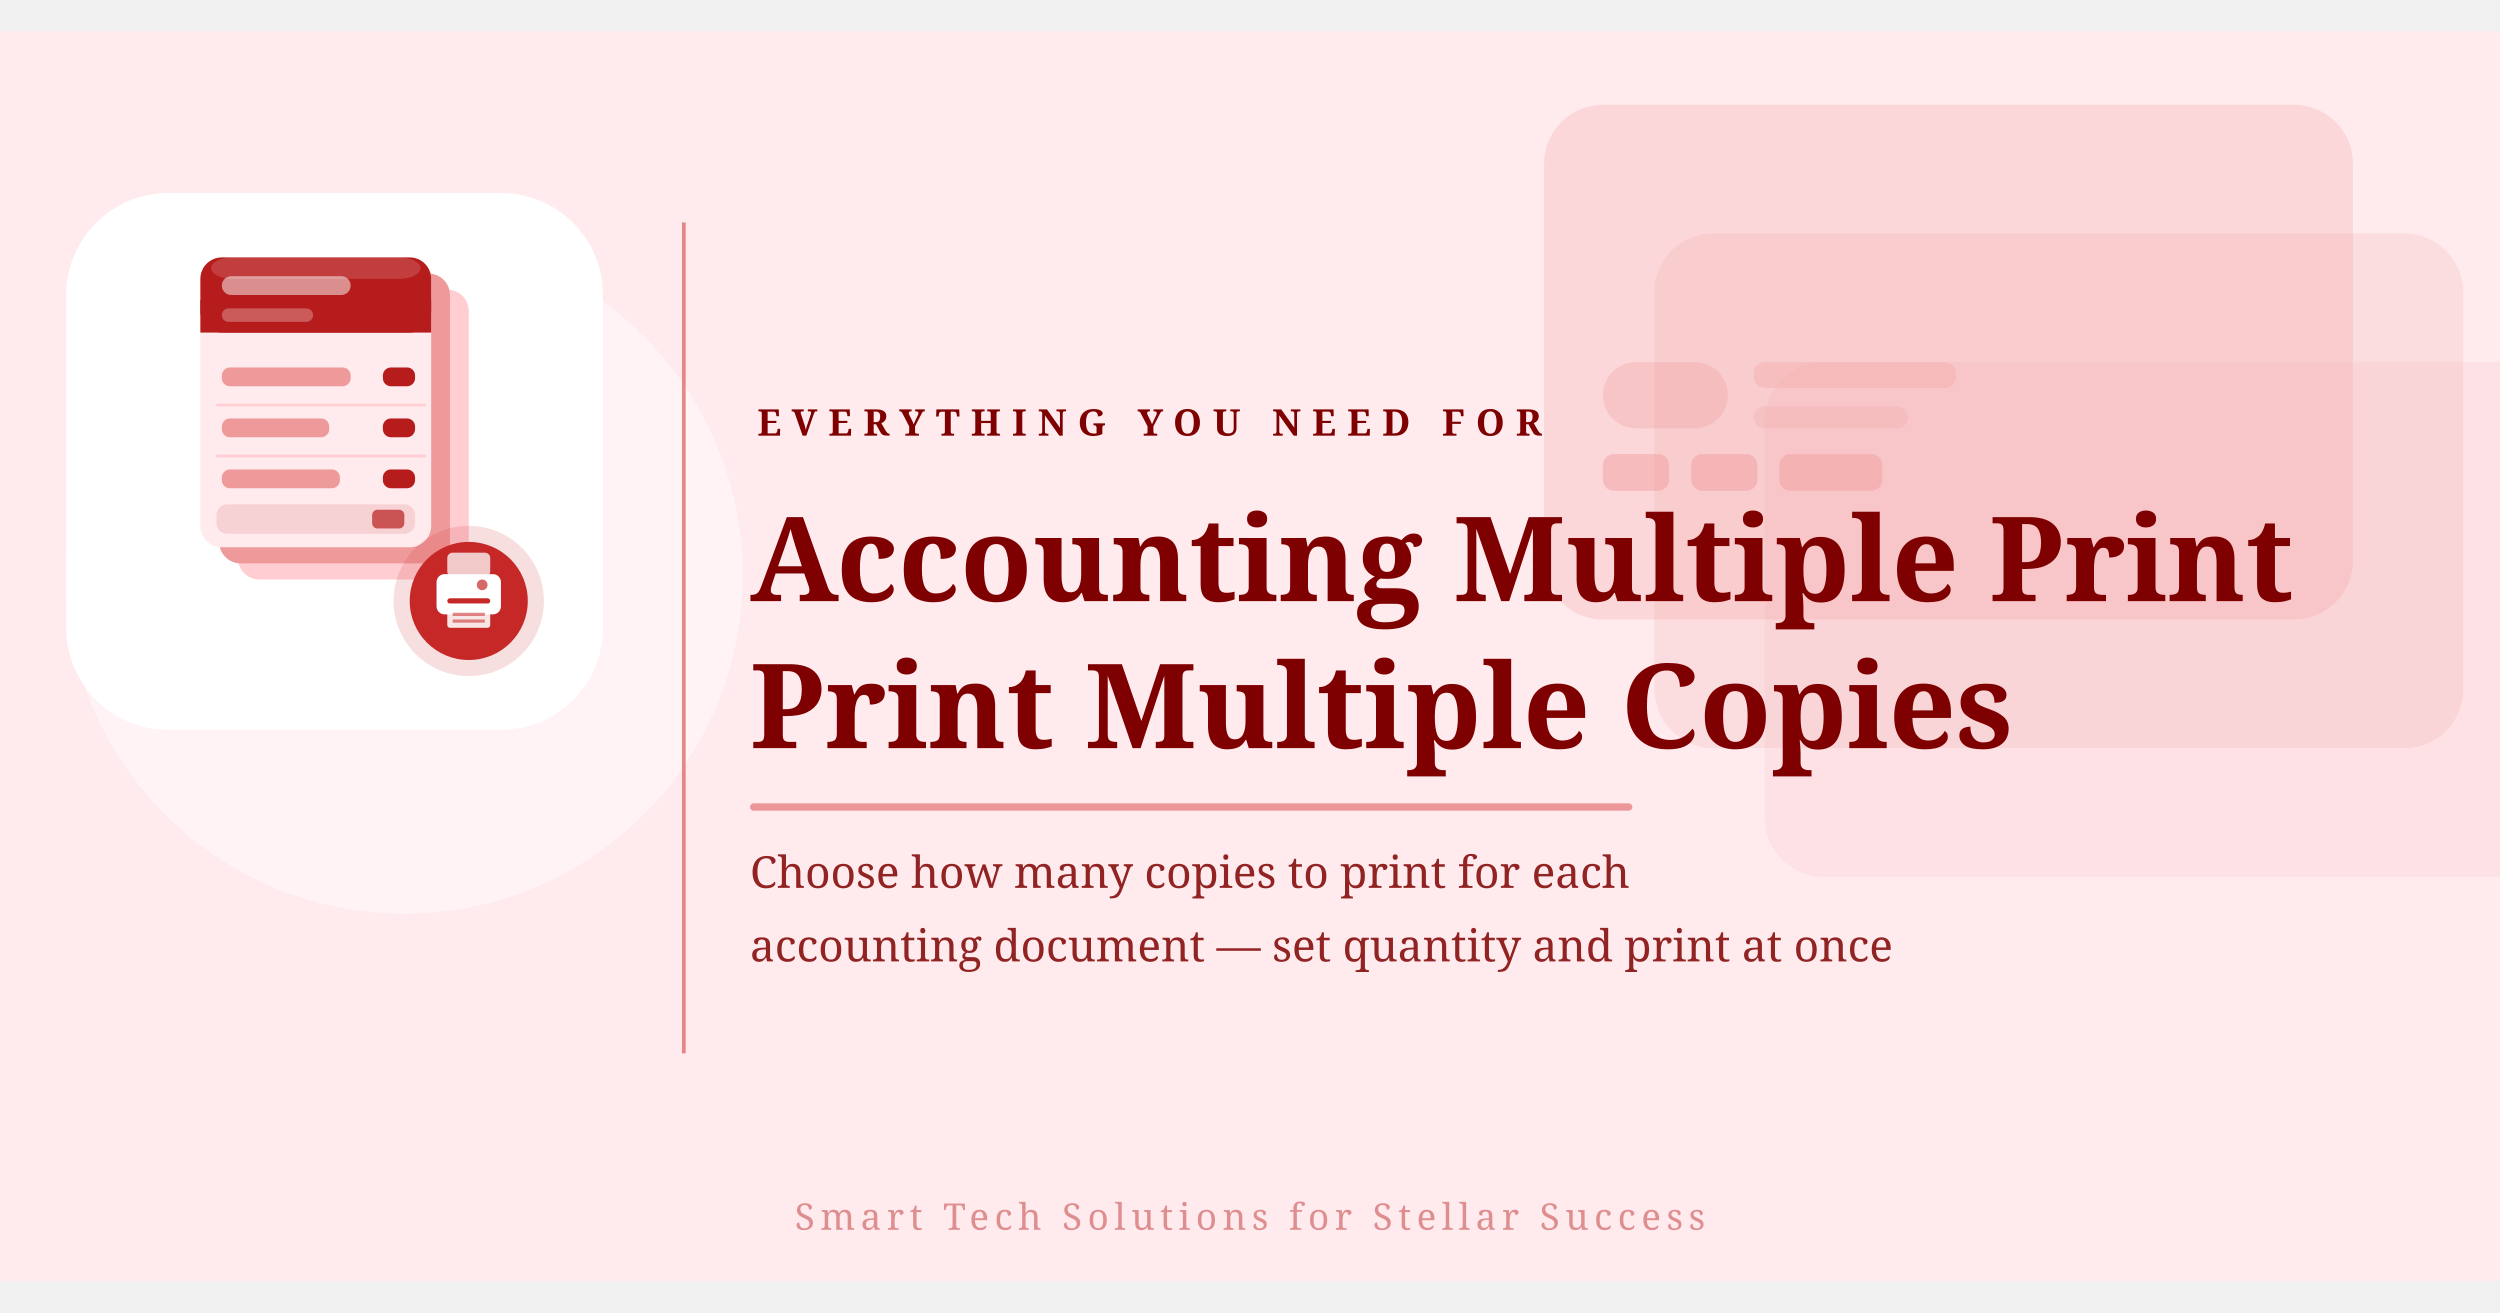
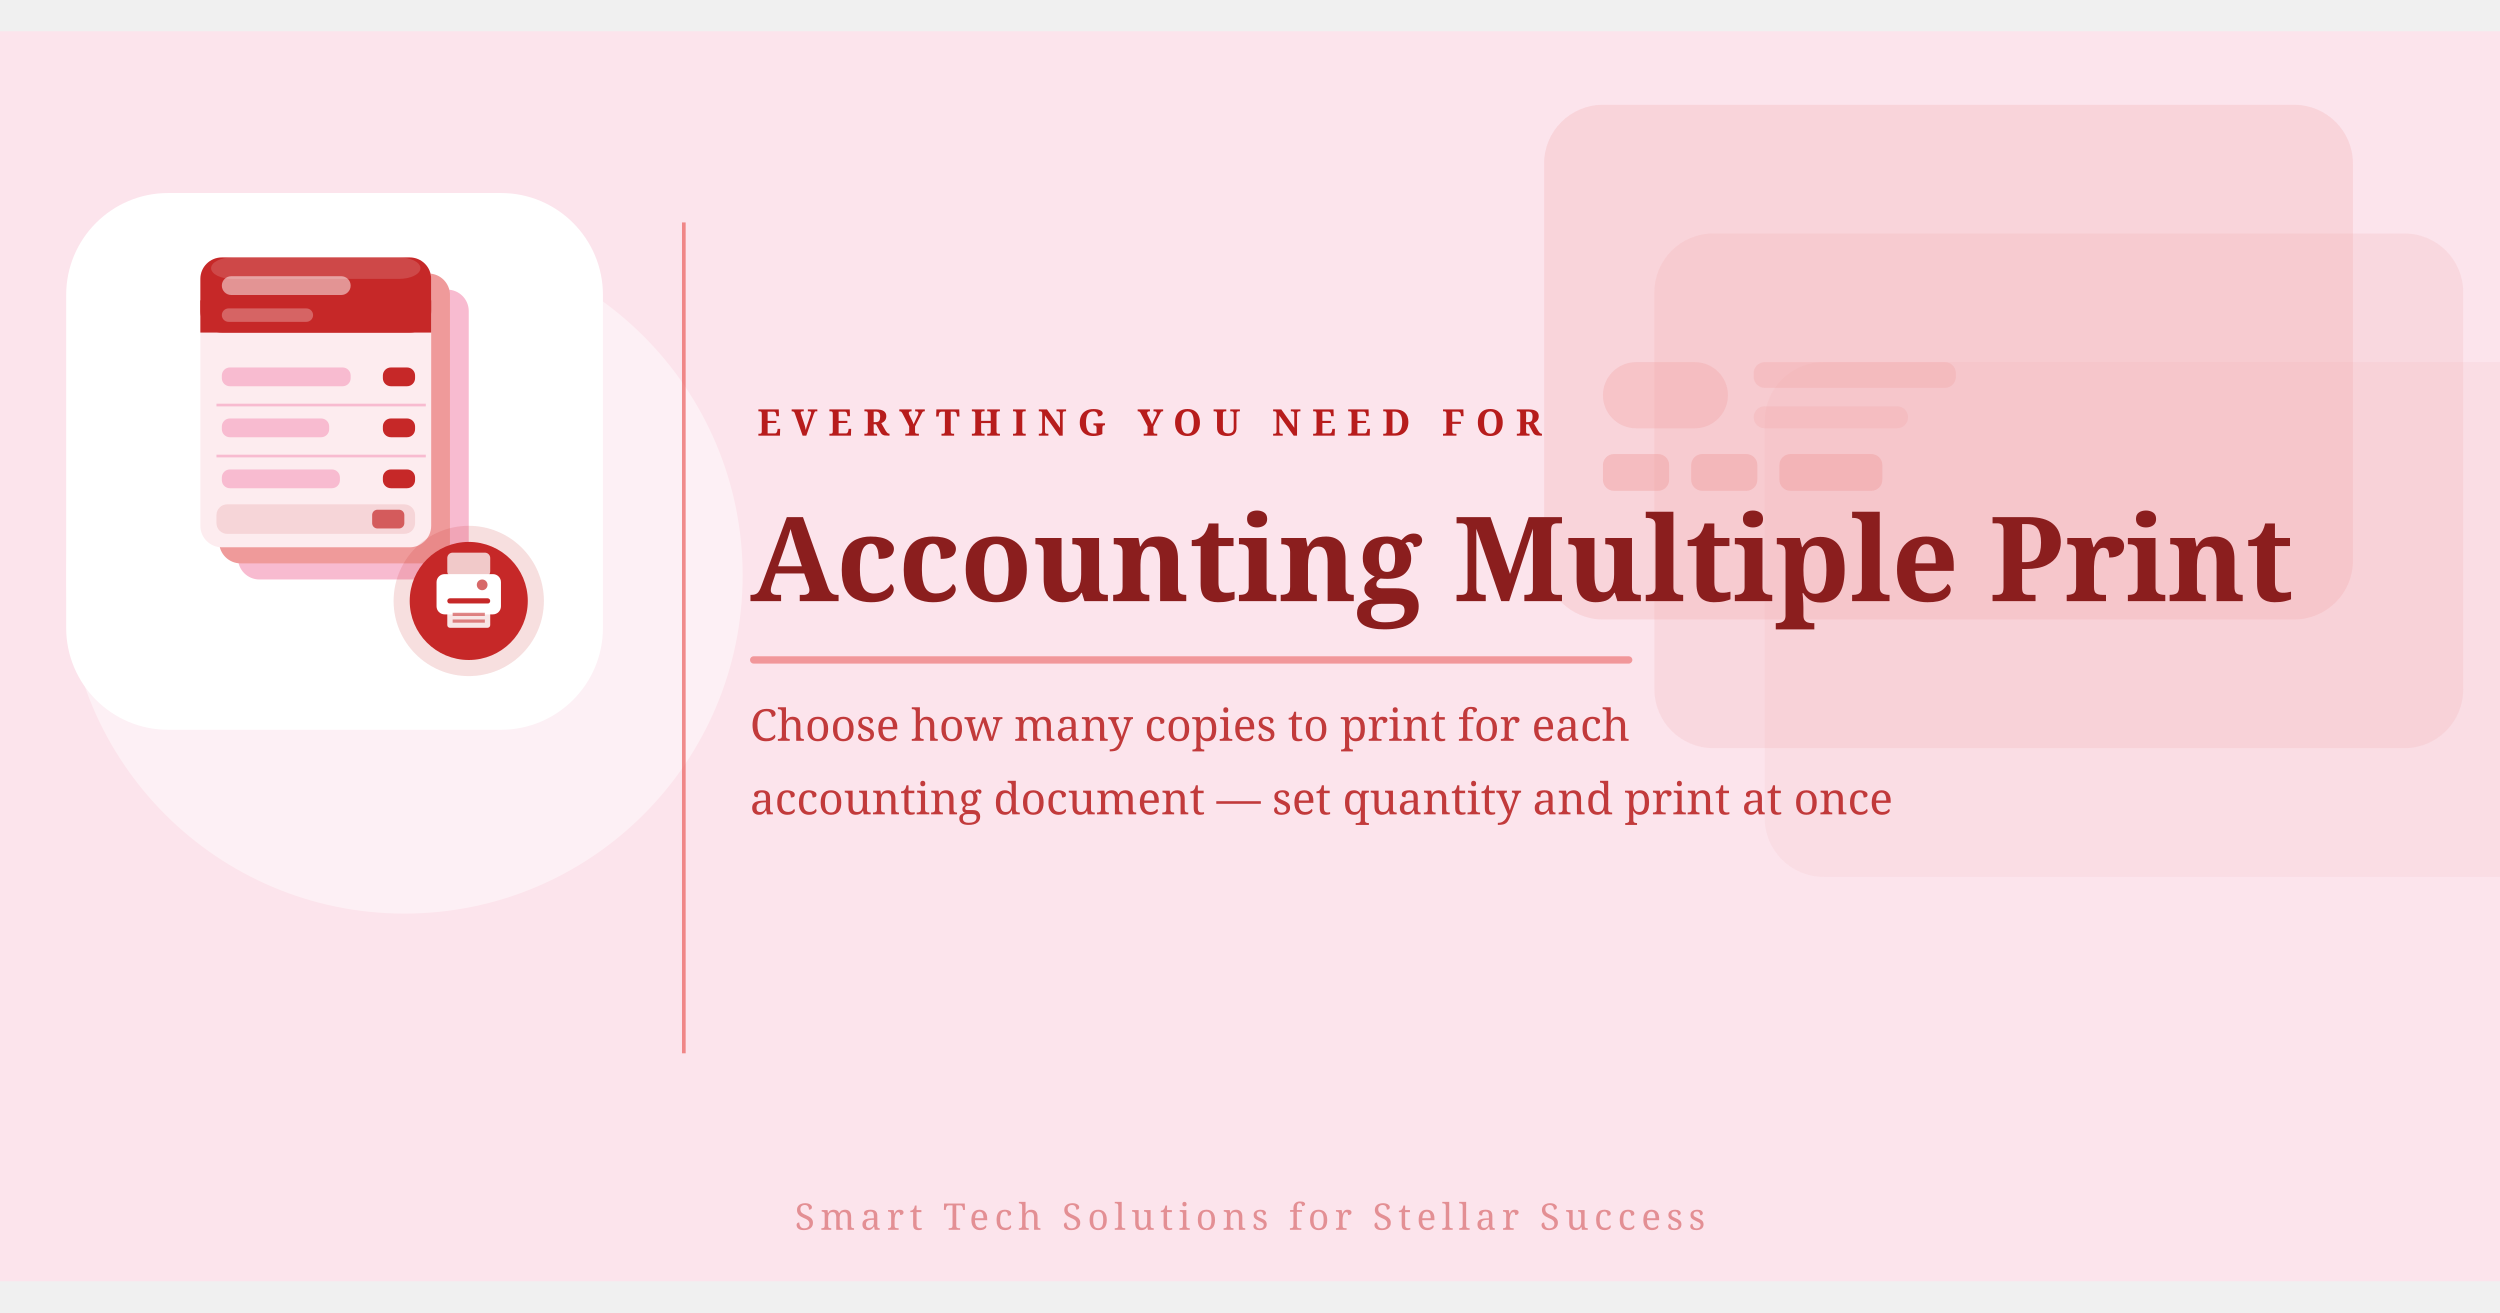
<svg xmlns="http://www.w3.org/2000/svg" width="1200" height="630" viewBox="0 0 680 340">
-   <rect width="680" height="340" fill="#FFEBEE" />
-   <rect x="420" y="20" width="220" height="140" rx="16" fill="#EF9A9A" opacity="0.25" />
-   <rect x="450" y="55" width="220" height="140" rx="16" fill="#EF9A9A" opacity="0.18" />
-   <rect x="480" y="90" width="220" height="140" rx="16" fill="#EF9A9A" opacity="0.12" />
-   <rect x="436" y="90" width="34" height="18" rx="9" fill="#EF9A9A" opacity="0.30" />
-   <rect x="477" y="90" width="55" height="7" rx="3" fill="#EF9A9A" opacity="0.28" />
-   <rect x="477" y="102" width="42" height="6" rx="3" fill="#EF9A9A" opacity="0.22" />
-   <rect x="436" y="115" width="18" height="10" rx="3" fill="#EF9A9A" opacity="0.45" />
-   <rect x="460" y="115" width="18" height="10" rx="3" fill="#EF9A9A" opacity="0.45" />
-   <rect x="484" y="115" width="28" height="10" rx="3" fill="#EF9A9A" opacity="0.45" />
-   <circle cx="110" cy="148" r="92" fill="white" opacity="0.42" />
+   <rect width="680" height="340" fill="#FCE4EC" />
+   <rect x="420" y="20" width="220" height="140" rx="16" fill="#EF9A9A" opacity="0.22" />
+   <rect x="450" y="55" width="220" height="140" rx="16" fill="#EF9A9A" opacity="0.16" />
+   <rect x="480" y="90" width="220" height="140" rx="16" fill="#EF9A9A" opacity="0.10" />
+   <rect x="436" y="90" width="34" height="18" rx="9" fill="#EF9A9A" opacity="0.28" />
+   <rect x="477" y="90" width="55" height="7" rx="3" fill="#EF9A9A" opacity="0.26" />
+   <rect x="477" y="102" width="42" height="6" rx="3" fill="#EF9A9A" opacity="0.20" />
+   <rect x="436" y="115" width="18" height="10" rx="3" fill="#EF9A9A" opacity="0.42" />
+   <rect x="460" y="115" width="18" height="10" rx="3" fill="#EF9A9A" opacity="0.42" />
+   <rect x="484" y="115" width="28" height="10" rx="3" fill="#EF9A9A" opacity="0.42" />
+   <circle cx="110" cy="148" r="92" fill="white" opacity="0.45" />
  <g transform="translate(18,44) scale(0.73)">
    <rect width="200" height="200" rx="38" fill="#FFFFFF" />
-     <rect x="64" y="36" width="86" height="108" rx="8" fill="#FFCDD2" />
+     <rect x="64" y="36" width="86" height="108" rx="8" fill="#F8BBD0" />
    <rect x="57" y="30" width="86" height="108" rx="8" fill="#EF9A9A" />
-     <rect x="50" y="24" width="86" height="108" rx="8" fill="#FFEBEE" />
-     <rect x="50" y="24" width="86" height="28" rx="8" fill="#B71C1C" />
-     <rect x="50" y="40" width="86" height="12" fill="#B71C1C" />
+     <rect x="50" y="24" width="86" height="108" rx="8" fill="#FDECEF" />
+     <rect x="50" y="24" width="86" height="28" rx="8" fill="#C62828" />
+     <rect x="50" y="40" width="86" height="12" fill="#C62828" />
    <rect x="58" y="31" width="48" height="7" rx="3.5" fill="white" opacity="0.5" />
    <rect x="58" y="43" width="34" height="5" rx="2.5" fill="white" opacity="0.28" />
    <rect x="54" y="24" width="78" height="8" rx="8" fill="white" opacity="0.15" />
-     <rect x="58" y="65" width="48" height="7" rx="3" fill="#EF9A9A" />
-     <rect x="118" y="65" width="12" height="7" rx="3" fill="#B71C1C" />
-     <line x1="56" y1="79" x2="134" y2="79" stroke="#FFCDD2" stroke-width="1" />
-     <rect x="58" y="84" width="40" height="7" rx="3" fill="#EF9A9A" />
-     <rect x="118" y="84" width="12" height="7" rx="3" fill="#B71C1C" />
-     <line x1="56" y1="98" x2="134" y2="98" stroke="#FFCDD2" stroke-width="1" />
-     <rect x="58" y="103" width="44" height="7" rx="3" fill="#EF9A9A" />
-     <rect x="118" y="103" width="12" height="7" rx="3" fill="#B71C1C" />
-     <rect x="56" y="116" width="74" height="11" rx="4" fill="#B71C1C" opacity="0.12" />
-     <rect x="114" y="118" width="12" height="7" rx="2" fill="#B71C1C" opacity="0.7" />
+     <rect x="58" y="65" width="48" height="7" rx="3" fill="#F8BBD0" />
+     <rect x="118" y="65" width="12" height="7" rx="3" fill="#C62828" />
+     <line x1="56" y1="79" x2="134" y2="79" stroke="#F8BBD0" stroke-width="1" />
+     <rect x="58" y="84" width="40" height="7" rx="3" fill="#F8BBD0" />
+     <rect x="118" y="84" width="12" height="7" rx="3" fill="#C62828" />
+     <line x1="56" y1="98" x2="134" y2="98" stroke="#F8BBD0" stroke-width="1" />
+     <rect x="58" y="103" width="44" height="7" rx="3" fill="#F8BBD0" />
+     <rect x="118" y="103" width="12" height="7" rx="3" fill="#C62828" />
+     <rect x="56" y="116" width="74" height="11" rx="4" fill="#C62828" opacity="0.12" />
+     <rect x="114" y="118" width="12" height="7" rx="2" fill="#C62828" opacity="0.7" />
    <circle cx="150" cy="152" r="28" fill="#C62828" opacity="0.15" />
    <circle cx="150" cy="152" r="22" fill="#C62828" />
    <rect x="142" y="134" width="16" height="9" rx="2" fill="white" opacity="0.75" />
    <rect x="138" y="142" width="24" height="15" rx="3" fill="white" />
    <rect x="142" y="151" width="16" height="2" rx="1" fill="#C62828" />
    <rect x="142" y="153" width="16" height="9" rx="1" fill="rgba(255,255,255,0.88)" />
    <line x1="144" y1="157" x2="156" y2="157" stroke="#C62828" stroke-width="1.2" opacity="0.55" />
    <line x1="144" y1="159.5" x2="156" y2="159.5" stroke="#C62828" stroke-width="1.2" opacity="0.55" />
    <circle cx="155" cy="146" r="2" fill="#C62828" opacity="0.7" />
  </g>
-   <line x1="186" y1="52" x2="186" y2="278" stroke="#D32F2F" stroke-width="1" opacity="0.55" />
-   <text x="206" y="110" font-family="Georgia,serif" font-size="10" fill="#7F0000" letter-spacing="3" font-weight="bold">EVERYTHING YOU NEED FOR</text>
-   <text x="204" y="155" font-family="Georgia,serif" font-size="32" fill="#7F0000" font-weight="bold">Accounting Multiple Print</text>
-   <text x="204" y="195" font-family="Georgia,serif" font-size="32" fill="#7F0000" font-weight="bold">Print Multiple Copies</text>
-   <rect x="204" y="210" width="240" height="2" rx="1" fill="#D32F2F" opacity="0.45" />
-   <text x="204" y="233" font-family="Georgia,serif" font-size="12" fill="#7F0000" opacity="0.85">Choose how many copies to print for each</text>
-   <text x="204" y="253" font-family="Georgia,serif" font-size="12" fill="#7F0000" opacity="0.85">accounting document — set quantity and print at once</text>
-   <text x="340" y="326" font-family="Georgia,serif" font-size="10" fill="#B71C1C" text-anchor="middle" opacity="0.45" letter-spacing="1.5">Smart Tech Solutions for Stellar Success</text>
+   <line x1="186" y1="52" x2="186" y2="278" stroke="#E53935" stroke-width="1" opacity="0.55" />
+   <text x="206" y="110" font-family="Georgia,serif" font-size="10" fill="#B71C1C" letter-spacing="3" font-weight="bold">EVERYTHING YOU NEED FOR</text>
+   <text x="204" y="155" font-family="Georgia,serif" font-size="32" fill="#8B1E1E" font-weight="bold">Accounting Multiple Print</text>
+   <rect x="204" y="170" width="240" height="2" rx="1" fill="#E53935" opacity="0.45" />
+   <text x="204" y="193" font-family="Georgia,serif" font-size="12" fill="#B71C1C" opacity="0.85">Choose how many copies to print for each</text>
+   <text x="204" y="213" font-family="Georgia,serif" font-size="12" fill="#B71C1C" opacity="0.85">accounting document — set quantity and print at once</text>
+   <text x="340" y="326" font-family="Georgia,serif" font-size="10" fill="#C62828" text-anchor="middle" opacity="0.45" letter-spacing="1.5">Smart Tech Solutions for Stellar Success</text>
</svg>
